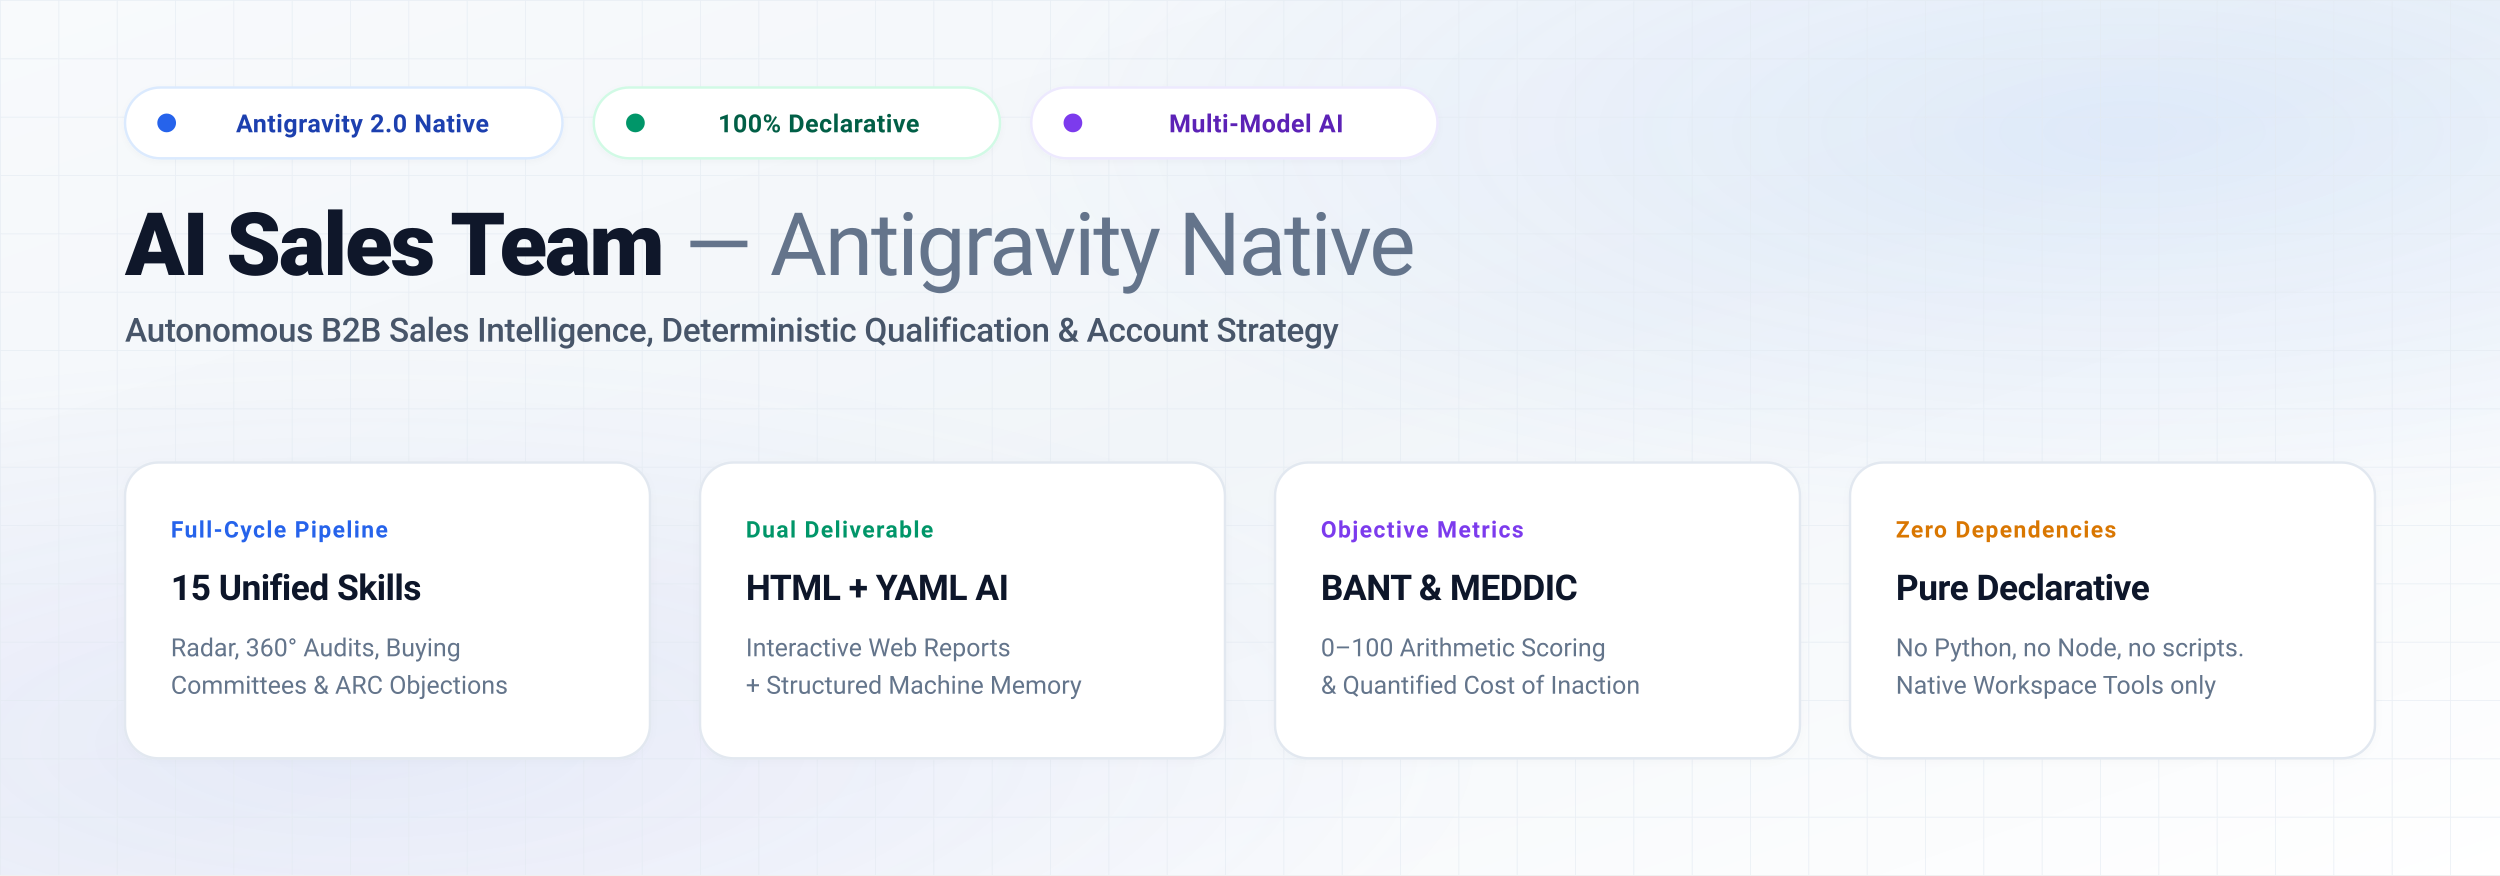
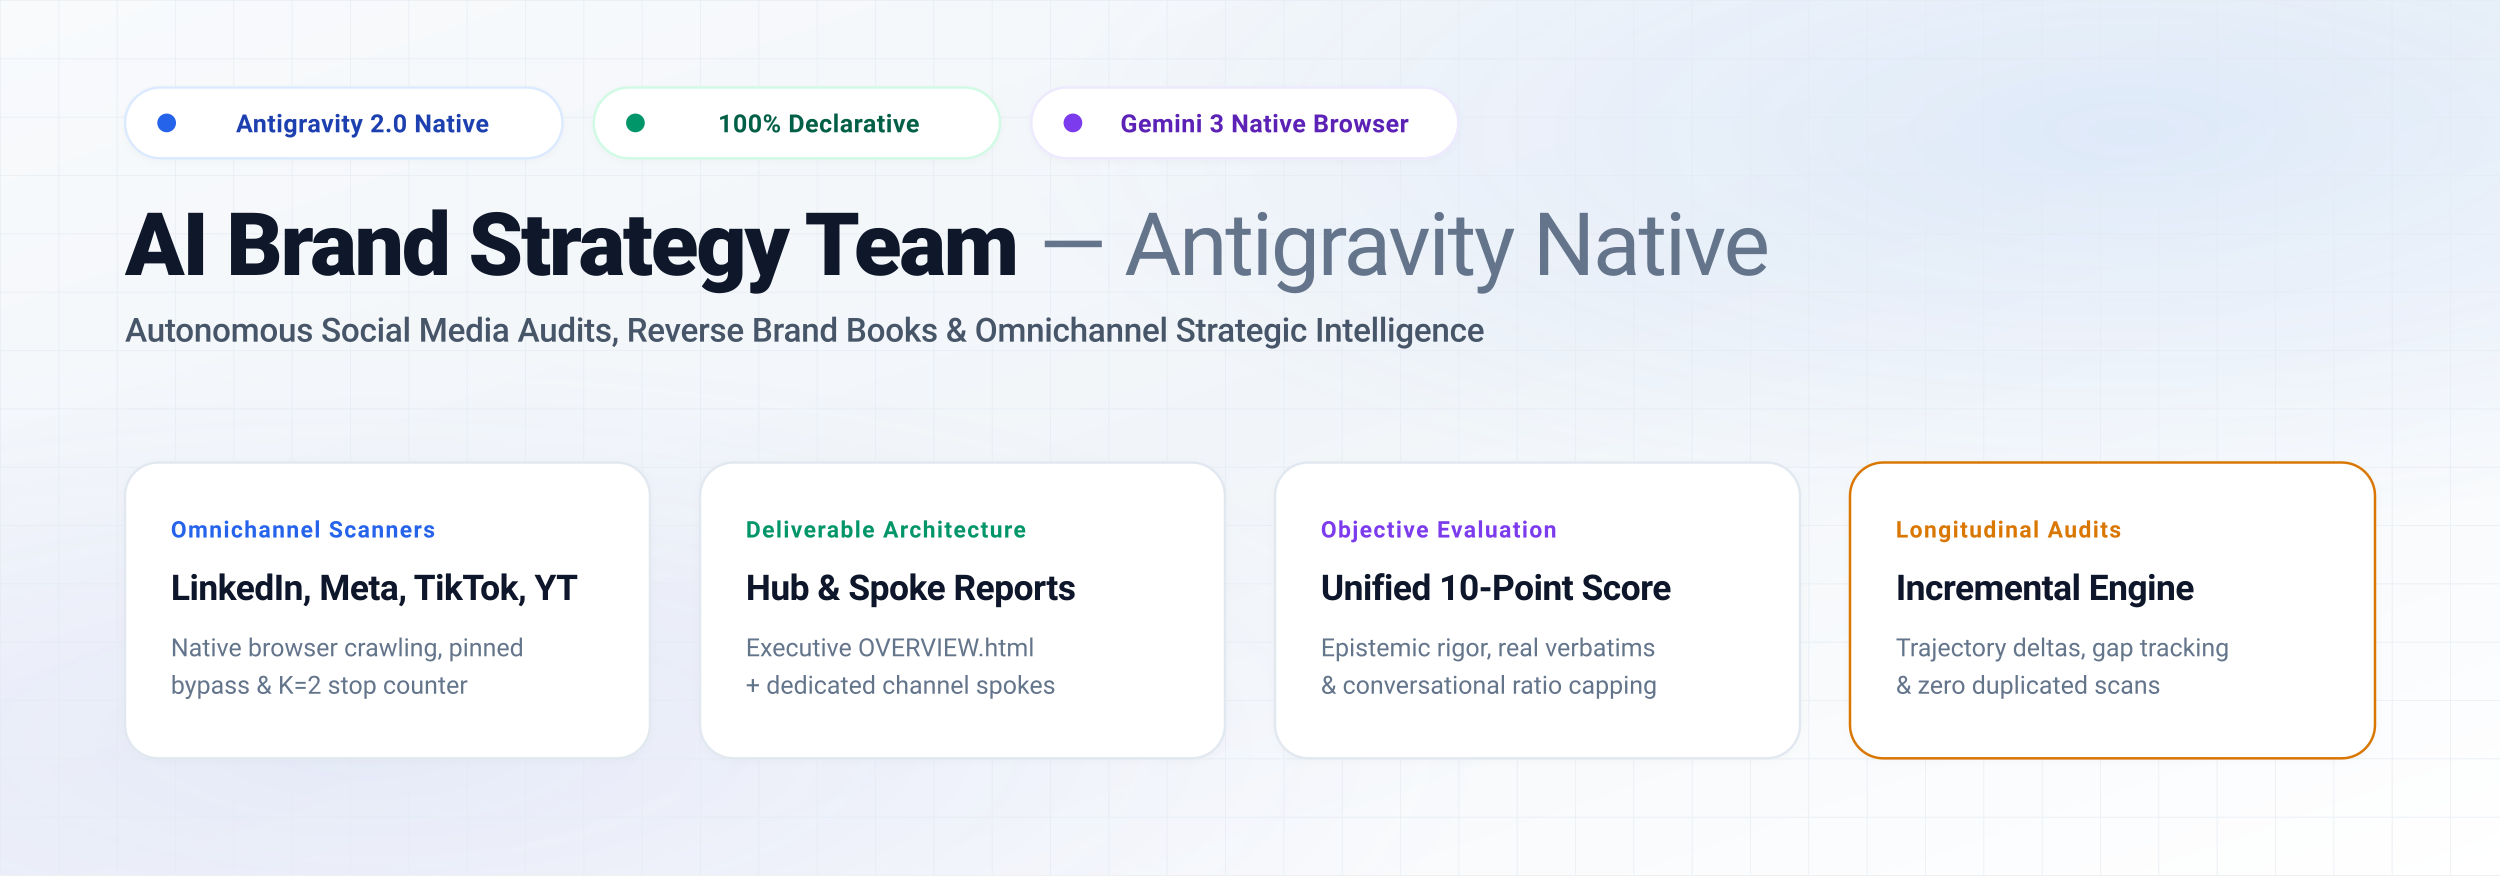
<svg xmlns="http://www.w3.org/2000/svg" viewBox="0 0 1200 420" width="100%" height="100%">
  <defs>
    <linearGradient id="bg-gradient" x1="0%" y1="0%" x2="100%" y2="100%">
      <stop offset="0%" stop-color="#F8FAFC" />
      <stop offset="50%" stop-color="#F1F5F9" />
      <stop offset="100%" stop-color="#FFFFFF" />
    </linearGradient>
    <radialGradient id="ambient-blue" cx="85%" cy="15%" r="45%">
      <stop offset="0%" stop-color="#3B82F6" stop-opacity="0.10" />
      <stop offset="100%" stop-color="#3B82F6" stop-opacity="0" />
    </radialGradient>
    <radialGradient id="ambient-violet" cx="15%" cy="85%" r="45%">
      <stop offset="0%" stop-color="#6366F1" stop-opacity="0.08" />
      <stop offset="100%" stop-color="#6366F1" stop-opacity="0" />
    </radialGradient>
    <pattern id="light-grid" width="28" height="28" patternUnits="userSpaceOnUse">
      <path d="M 28 0 L 0 0 0 28" fill="none" stroke="#E2E8F0" stroke-width="0.8" opacity="0.65" />
    </pattern>
    <filter id="card-shadow" x="-8%" y="-10%" width="116%" height="128%" filterUnits="userSpaceOnUse">
      <feDropShadow dx="0" dy="4" stdDeviation="6" flood-color="#0F172A" flood-opacity="0.04" />
      <feDropShadow dx="0" dy="1" stdDeviation="2" flood-color="#0F172A" flood-opacity="0.02" />
    </filter>
    <filter id="pill-shadow" x="-5%" y="-10%" width="110%" height="130%" filterUnits="userSpaceOnUse">
      <feDropShadow dx="0" dy="1" stdDeviation="1.5" flood-color="#0F172A" flood-opacity="0.03" />
    </filter>
  </defs>
  <style>
    .font-base { font-family: -apple-system, BlinkMacSystemFont, 'Segoe UI', Roboto, Inter, Helvetica, Arial, sans-serif; }
    .title-main { font-weight: 800; font-size: 42px; fill: #0F172A; letter-spacing: -0.025em; }
    .title-sub { font-weight: 500; font-size: 16px; fill: #475569; letter-spacing: -0.01em; }
    .pill-text { font-weight: 600; font-size: 12px; letter-spacing: 0.02em; }
    .card-tag { font-weight: 700; font-size: 11px; letter-spacing: 0.06em; text-transform: uppercase; }
    .card-title { font-weight: 700; font-size: 17px; fill: #0F172A; letter-spacing: -0.015em; }
    .card-desc { font-weight: 400; font-size: 12px; fill: #64748B; line-height: 1.4; }
  </style>
  <rect width="1200" height="420" fill="url(#bg-gradient)" />
  <rect width="1200" height="420" fill="url(#ambient-blue)" />
  <rect width="1200" height="420" fill="url(#ambient-violet)" />
  <rect width="1200" height="420" fill="url(#light-grid)" />
  <g transform="translate(60, 42)">
    <g filter="url(#pill-shadow)">
      <rect x="0" y="0" width="210" height="34" rx="17" fill="#FFFFFF" stroke="#DBEAFE" stroke-width="1.2" />
      <circle cx="20" cy="17" r="4.5" fill="#2563EB" />
      <text x="114" y="21.5" text-anchor="middle" class="font-base pill-text" fill="#1E40AF">Antigravity 2.0 Native</text>
    </g>
    <g transform="translate(225, 0)" filter="url(#pill-shadow)">
      <rect x="0" y="0" width="195" height="34" rx="17" fill="#FFFFFF" stroke="#D1FAE5" stroke-width="1.2" />
      <circle cx="20" cy="17" r="4.5" fill="#059669" />
      <text x="108" y="21.5" text-anchor="middle" class="font-base pill-text" fill="#065F46">100% Declarative</text>
    </g>
    <g transform="translate(435, 0)" filter="url(#pill-shadow)">
-       <rect x="0" y="0" width="195" height="34" rx="17" fill="#FFFFFF" stroke="#EDE9FE" stroke-width="1.2" />
+       <rect x="0" y="0" width="205" height="34" rx="17" fill="#FFFFFF" stroke="#EDE9FE" stroke-width="1.2" />
      <circle cx="20" cy="17" r="4.5" fill="#7C3AED" />
-       <text x="108" y="21.5" text-anchor="middle" class="font-base pill-text" fill="#5B21B6">Multi-Model AI</text>
+       <text x="112" y="21.5" text-anchor="middle" class="font-base pill-text" fill="#5B21B6">Gemini 3 Native Browser</text>
    </g>
  </g>
  <g transform="translate(60, 132)">
    <text x="0" y="0" class="font-base title-main">
-       AI Sales Team
+       AI Brand Strategy Team
      <tspan fill="#64748B" font-weight="400"> — Antigravity Native</tspan>
    </text>
    <text x="0" y="32" class="font-base title-sub">
-       Autonomous B2B Sales Intelligence, Deterministic Qualification &amp; Account Strategy
+       Autonomous Social Media Audits, Reverse Brand Books &amp; Omnichannel Strategic Intelligence
    </text>
  </g>
  <g transform="translate(60, 222)">
    <g filter="url(#card-shadow)">
      <rect x="0" y="0" width="252" height="142" rx="16" fill="#FFFFFF" stroke="#E2E8F0" stroke-width="1.2" />
-       <text x="22" y="36" class="font-base card-tag" fill="#2563EB">Full-Cycle Pipeline</text>
-       <text x="22" y="66" class="font-base card-title">15 Unified Skills</text>
-       <text x="22" y="93" class="font-base card-desc">Radar, 360° Audits, Buying</text>
-       <text x="22" y="111" class="font-base card-desc">Committees &amp; ARC Objections</text>
+       <text x="22" y="36" class="font-base card-tag" fill="#2563EB">Omnichannel Scanners</text>
+       <text x="22" y="66" class="font-base card-title">LinkedIn, Meta, TikTok, YT</text>
+       <text x="22" y="93" class="font-base card-desc">Native browser crawling, pinned</text>
+       <text x="22" y="111" class="font-base card-desc">bypass &amp; K=2 stop counter</text>
    </g>
    <g transform="translate(276, 0)" filter="url(#card-shadow)">
      <rect x="0" y="0" width="252" height="142" rx="16" fill="#FFFFFF" stroke="#E2E8F0" stroke-width="1.2" />
-       <text x="22" y="36" class="font-base card-tag" fill="#059669">Dual Deliverable</text>
-       <text x="22" y="66" class="font-base card-title">HTML + YAML AI</text>
-       <text x="22" y="93" class="font-base card-desc">Interactive Web Reports</text>
-       <text x="22" y="111" class="font-base card-desc">+ Structured Machine Memory</text>
+       <text x="22" y="36" class="font-base card-tag" fill="#059669">Deliverable Architecture</text>
+       <text x="22" y="66" class="font-base card-title">Hub &amp; Spoke Reports</text>
+       <text x="22" y="93" class="font-base card-desc">Executive OVERVIEW.html</text>
+       <text x="22" y="111" class="font-base card-desc">+ dedicated channel spokes</text>
    </g>
    <g transform="translate(552, 0)" filter="url(#card-shadow)">
      <rect x="0" y="0" width="252" height="142" rx="16" fill="#FFFFFF" stroke="#E2E8F0" stroke-width="1.2" />
-       <text x="22" y="36" class="font-base card-tag" fill="#7C3AED">Objective Metrics</text>
-       <text x="22" y="66" class="font-base card-title">BANT &amp; MEDDIC</text>
-       <text x="22" y="93" class="font-base card-desc">0–100 Arithmetic Scoring</text>
-       <text x="22" y="111" class="font-base card-desc">&amp; Quantified Cost of Inaction</text>
+       <text x="22" y="36" class="font-base card-tag" fill="#7C3AED">Objective Evaluation</text>
+       <text x="22" y="66" class="font-base card-title">Unified 10-Point Score</text>
+       <text x="22" y="93" class="font-base card-desc">Epistemic rigor, real verbatims</text>
+       <text x="22" y="111" class="font-base card-desc">&amp; conversational ratio capping</text>
    </g>
    <g transform="translate(828, 0)" filter="url(#card-shadow)">
-       <rect x="0" y="0" width="252" height="142" rx="16" fill="#FFFFFF" stroke="#E2E8F0" stroke-width="1.2" />
-       <text x="22" y="36" class="font-base card-tag" fill="#D97706">Zero Dependencies</text>
-       <text x="22" y="66" class="font-base card-title">Pure Declarative</text>
-       <text x="22" y="93" class="font-base card-desc">No Python, no Node, no scripts.</text>
-       <text x="22" y="111" class="font-base card-desc">Native Workspace Tools only</text>
+       <rect x="0" y="0" width="252" height="142" rx="16" fill="#FFFFFF" stroke="#D97706" stroke-width="1.2" />
+       <text x="22" y="36" class="font-base card-tag" fill="#D97706">Longitudinal Audits</text>
+       <text x="22" y="66" class="font-base card-title">Incremental Engine</text>
+       <text x="22" y="93" class="font-base card-desc">Trajectory deltas, gap tracking</text>
+       <text x="22" y="111" class="font-base card-desc">&amp; zero duplicated scans</text>
    </g>
  </g>
</svg>
